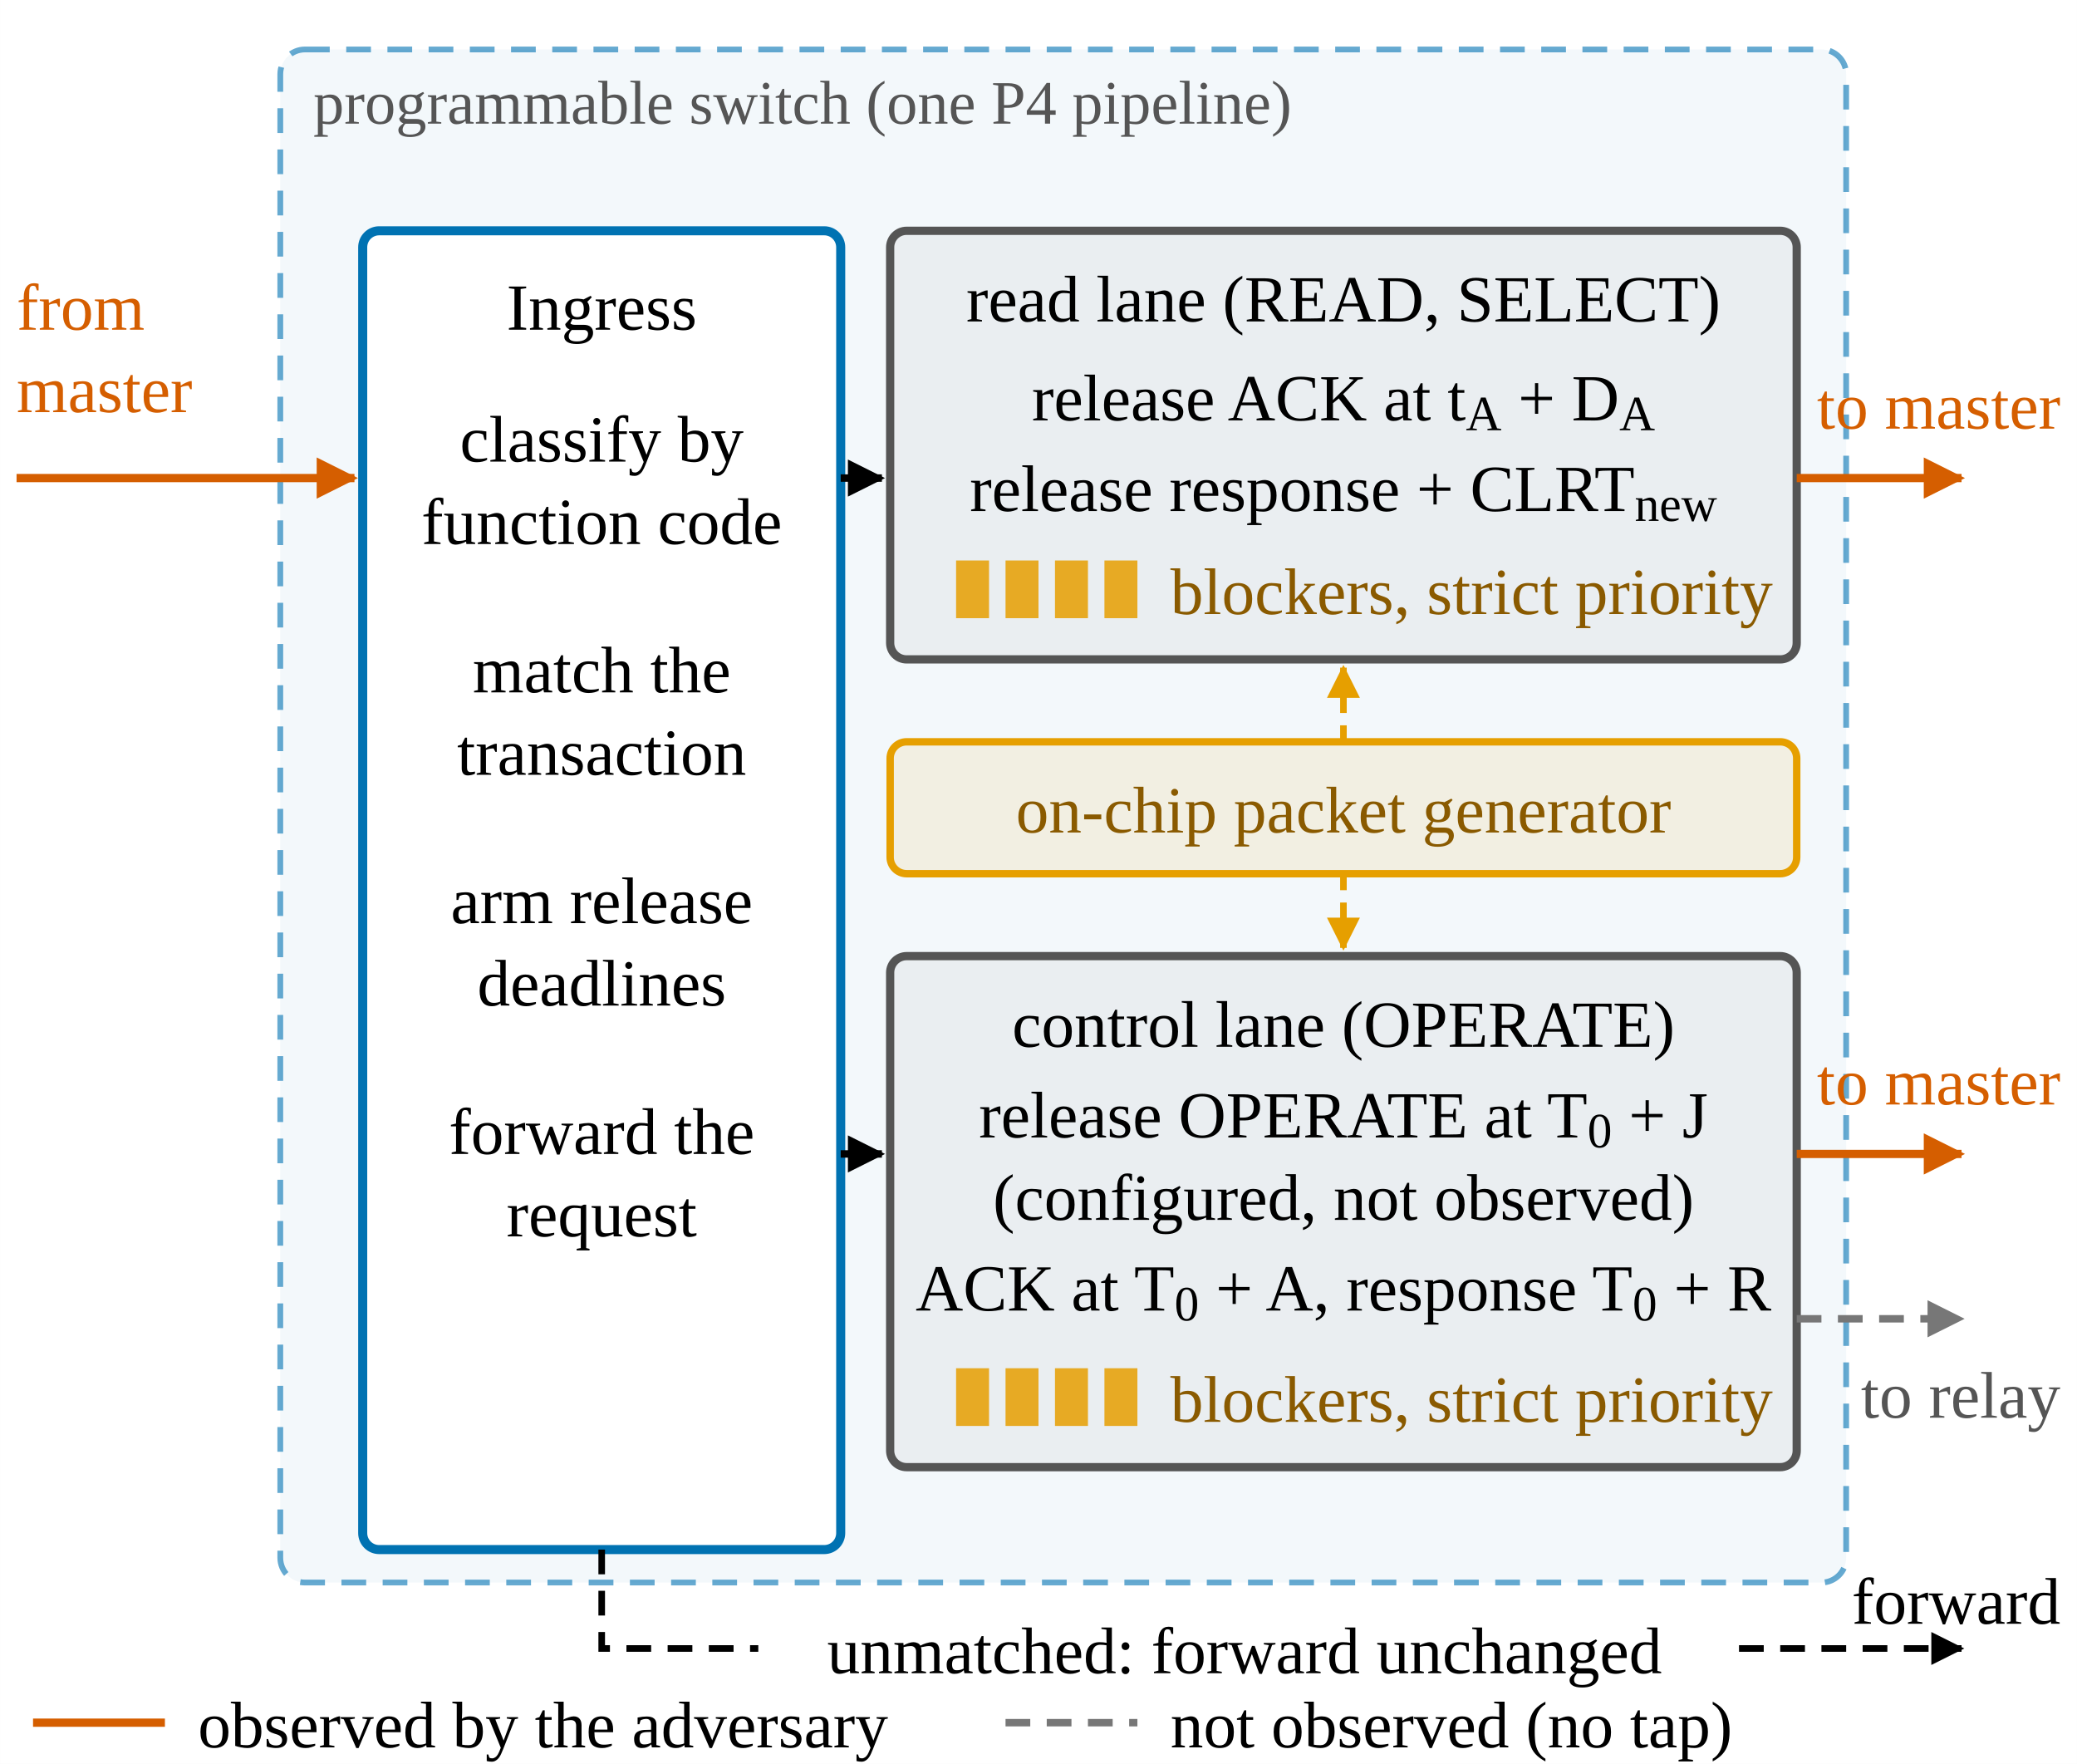
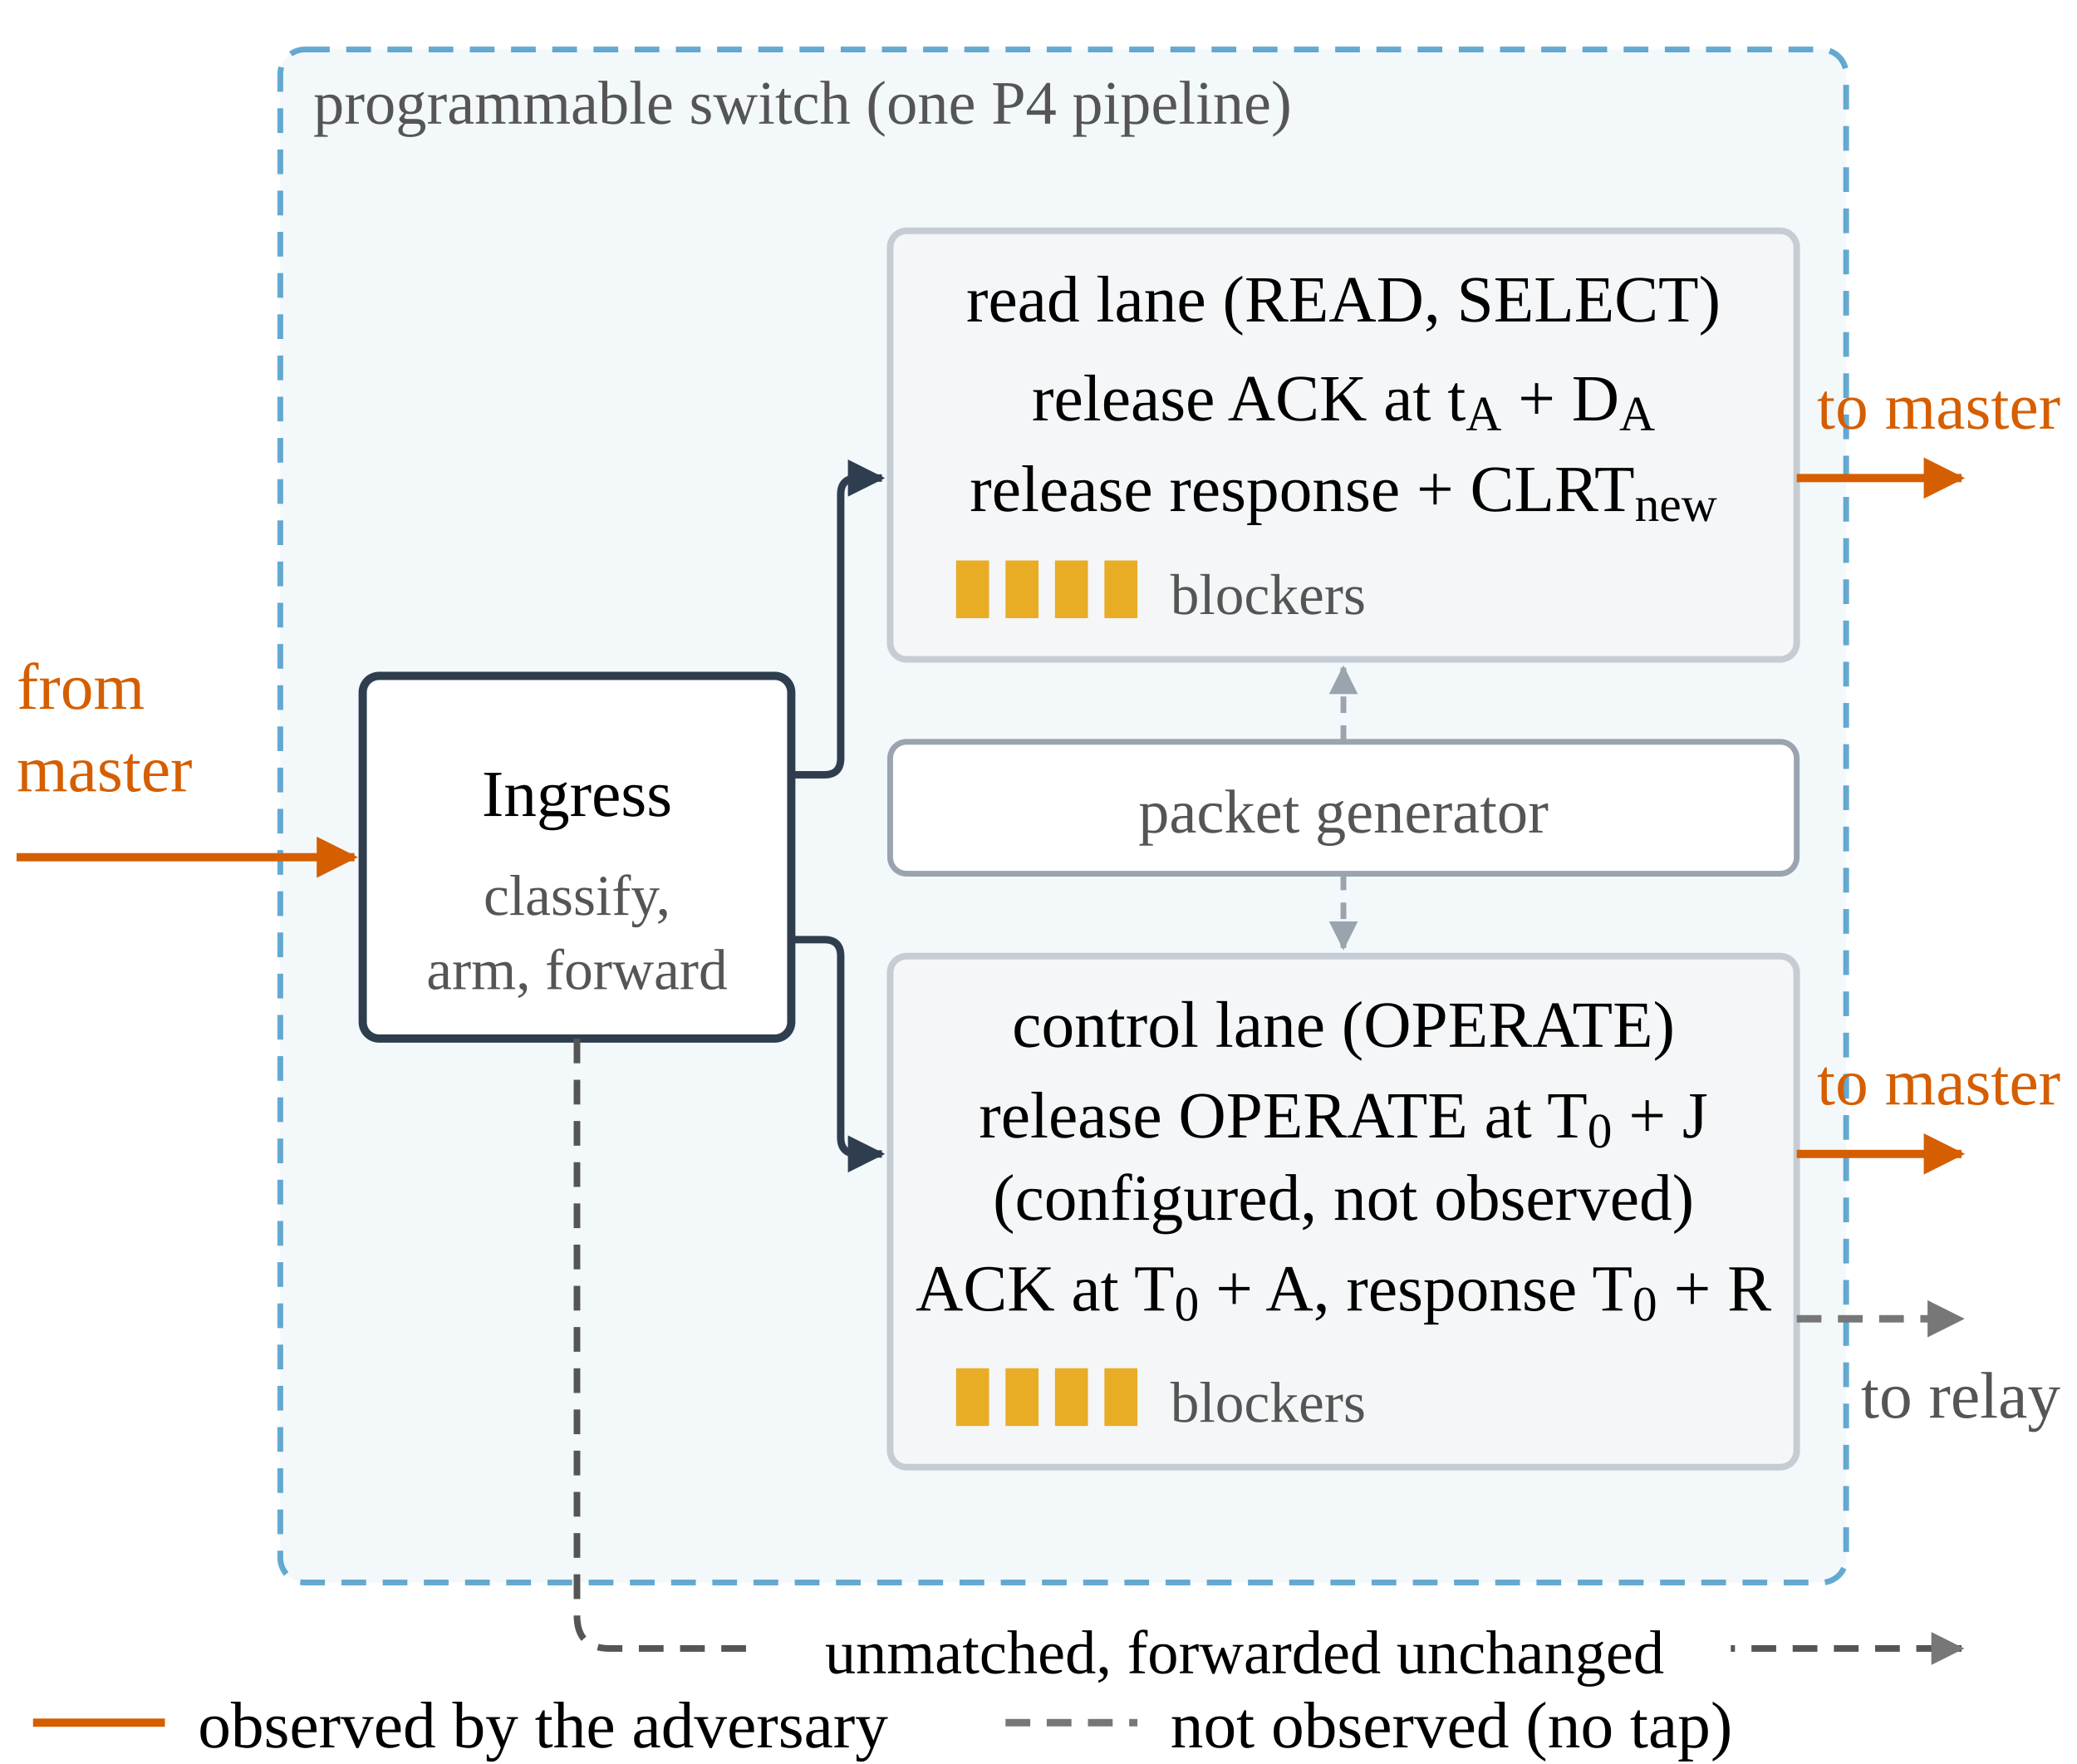
<svg xmlns="http://www.w3.org/2000/svg" viewBox="0 0 252 214" width="3.5in" height="2.972in" role="img" aria-labelledby="des-title des-desc">
  <defs>
    <marker id="dK" viewBox="0 0 6 6" refX="5.5" refY="3" markerWidth="5" markerHeight="5" orient="auto">
-       <path d="M0,0 L6,3 L0,6 z" fill="#000000" />
+       <path d="M0,0 L6,3 L0,6 z" fill="#2F3E4E" />
    </marker>
    <marker id="dR" viewBox="0 0 6 6" refX="5.5" refY="3" markerWidth="5" markerHeight="5" orient="auto">
      <path d="M0,0 L6,3 L0,6 z" fill="#D55E00" />
    </marker>
    <marker id="dK2" viewBox="0 0 6 6" refX="5.5" refY="3" markerWidth="5" markerHeight="5" orient="auto">
      <path d="M0,0 L6,3 L0,6 z" fill="#777777" />
    </marker>
-     <marker id="dO" viewBox="0 0 6 6" refX="5.5" refY="3" markerWidth="5" markerHeight="5" orient="auto">
-       <path d="M0,0 L6,3 L0,6 z" fill="#E69F00" />
+     <marker id="dG" viewBox="0 0 6 6" refX="5.5" refY="3" markerWidth="5" markerHeight="5" orient="auto">
+       <path d="M0,0 L6,3 L0,6 z" fill="#9AA4AE" />
    </marker>
  </defs>
  <rect width="252" height="214" fill="#ffffff" />
  <g font-family="Times New Roman, Times, serif" font-size="8" fill="#000000">
    <rect x="34" y="6" width="190" height="186" rx="3" fill="#0072B2" fill-opacity="0.05" stroke="#0072B2" stroke-opacity="0.6" stroke-width="0.7" stroke-dasharray="3,2" />
    <text x="38" y="15" font-size="7.5" fill="#555555">programmable switch (one P4 pipeline)</text>
-     <text x="2" y="40" fill="#D55E00">from</text>
-     <text x="2" y="50" fill="#D55E00">master</text>
-     <line x1="2" y1="58" x2="43" y2="58" stroke="#D55E00" stroke-width="1.0" marker-end="url(#dR)" />
-     <rect x="44" y="28" width="58" height="160" rx="2" fill="#ffffff" stroke="#0072B2" stroke-width="1.1" />
-     <text x="73" y="40" text-anchor="middle">Ingress</text>
-     <text x="73" y="56" text-anchor="middle">classify by</text>
-     <text x="73" y="66" text-anchor="middle">function code</text>
-     <text x="73" y="84" text-anchor="middle">match the</text>
-     <text x="73" y="94" text-anchor="middle">transaction</text>
-     <text x="73" y="112" text-anchor="middle">arm release</text>
-     <text x="73" y="122" text-anchor="middle">deadlines</text>
-     <text x="73" y="140" text-anchor="middle">forward the</text>
-     <text x="73" y="150" text-anchor="middle">request</text>
-     <line x1="102" y1="58" x2="107" y2="58" stroke="#000000" stroke-width="0.9" marker-end="url(#dK)" />
-     <line x1="102" y1="140" x2="107" y2="140" stroke="#000000" stroke-width="0.9" marker-end="url(#dK)" />
-     <rect x="108" y="28" width="110" height="52" rx="2" fill="#555555" fill-opacity="0.06" stroke="#555555" stroke-width="1.0" />
+     <text x="2" y="86" fill="#D55E00">from</text>
+     <text x="2" y="96" fill="#D55E00">master</text>
+     <line x1="2" y1="104" x2="43" y2="104" stroke="#D55E00" stroke-width="1.0" marker-end="url(#dR)" />
+     <rect x="44" y="82" width="52" height="44" rx="2" fill="#ffffff" stroke="#2F3E4E" stroke-width="1.0" />
+     <text x="70" y="99" text-anchor="middle">Ingress</text>
+     <text x="70" y="111" text-anchor="middle" font-size="7" fill="#555555">classify,</text>
+     <text x="70" y="120" text-anchor="middle" font-size="7" fill="#555555">arm, forward</text>
+     <path d="M 96 94 L 100 94 Q 102 94 102 92 L 102 60 Q 102 58 104 58 L 107 58" fill="none" stroke="#2F3E4E" stroke-width="0.9" marker-end="url(#dK)" />
+     <path d="M 96 114 L 100 114 Q 102 114 102 116 L 102 138 Q 102 140 104 140 L 107 140" fill="none" stroke="#2F3E4E" stroke-width="0.9" marker-end="url(#dK)" />
+     <rect x="108" y="28" width="110" height="52" rx="2" fill="#F4F6F8" stroke="#C5CCD3" stroke-width="0.8" />
    <text x="163" y="39" text-anchor="middle">read lane (READ, SELECT)</text>
    <text x="163" y="51" text-anchor="middle">release ACK at t<tspan font-size="6" baseline-shift="sub">A</tspan> + D<tspan font-size="6" baseline-shift="sub">A</tspan>
    </text>
    <text x="163" y="62" text-anchor="middle">release response + CLRT<tspan font-size="6" baseline-shift="sub">new</tspan>
    </text>
    <g fill="#E69F00" fill-opacity="0.85">
      <rect x="116" y="68" width="4" height="7" />
      <rect x="122" y="68" width="4" height="7" />
      <rect x="128" y="68" width="4" height="7" />
      <rect x="134" y="68" width="4" height="7" />
    </g>
-     <text x="142" y="74.5" fill="#8A5A00">blockers, strict priority</text>
-     <rect x="108" y="90" width="110" height="16" rx="2" fill="#E69F00" fill-opacity="0.10" stroke="#E69F00" stroke-width="0.9" />
-     <text x="163" y="101" text-anchor="middle" fill="#8A5A00">on-chip packet generator</text>
-     <line x1="163" y1="90" x2="163" y2="81" stroke="#E69F00" stroke-width="0.8" stroke-dasharray="2,1.5" marker-end="url(#dO)" />
-     <line x1="163" y1="106" x2="163" y2="115" stroke="#E69F00" stroke-width="0.8" stroke-dasharray="2,1.5" marker-end="url(#dO)" />
-     <rect x="108" y="116" width="110" height="62" rx="2" fill="#555555" fill-opacity="0.06" stroke="#555555" stroke-width="1.0" />
+     <text x="142" y="74.5" font-size="7" fill="#555555">blockers</text>
+     <rect x="108" y="90" width="110" height="16" rx="2" fill="#ffffff" stroke="#9AA4AE" stroke-width="0.7" />
+     <text x="163" y="101" text-anchor="middle" font-size="7.5" fill="#555555">packet generator</text>
+     <line x1="163" y1="90" x2="163" y2="81" stroke="#9AA4AE" stroke-width="0.7" stroke-dasharray="2,1.5" marker-end="url(#dG)" />
+     <line x1="163" y1="106" x2="163" y2="115" stroke="#9AA4AE" stroke-width="0.7" stroke-dasharray="2,1.5" marker-end="url(#dG)" />
+     <rect x="108" y="116" width="110" height="62" rx="2" fill="#F4F6F8" stroke="#C5CCD3" stroke-width="0.8" />
    <text x="163" y="127" text-anchor="middle">control lane (OPERATE)</text>
    <text x="163" y="138" text-anchor="middle">release OPERATE at T<tspan font-size="6" baseline-shift="sub">0</tspan> + J</text>
    <text x="163" y="148" text-anchor="middle">(configured, not observed)</text>
    <text x="163" y="159" text-anchor="middle">ACK at T<tspan font-size="6" baseline-shift="sub">0</tspan> + A, response T<tspan font-size="6" baseline-shift="sub">0</tspan> + R</text>
    <g fill="#E69F00" fill-opacity="0.85">
      <rect x="116" y="166" width="4" height="7" />
      <rect x="122" y="166" width="4" height="7" />
      <rect x="128" y="166" width="4" height="7" />
      <rect x="134" y="166" width="4" height="7" />
    </g>
-     <text x="142" y="172.5" fill="#8A5A00">blockers, strict priority</text>
+     <text x="142" y="172.5" font-size="7" fill="#555555">blockers</text>
    <line x1="218" y1="58" x2="238" y2="58" stroke="#D55E00" stroke-width="1.0" marker-end="url(#dR)" />
    <text x="250" y="52" text-anchor="end" fill="#D55E00">to master</text>
    <line x1="218" y1="140" x2="238" y2="140" stroke="#D55E00" stroke-width="1.0" marker-end="url(#dR)" />
    <text x="250" y="134" text-anchor="end" fill="#D55E00">to master</text>
    <line x1="218" y1="160" x2="238" y2="160" stroke="#777777" stroke-width="0.9" stroke-dasharray="3,2" marker-end="url(#dK2)" />
    <text x="250" y="172" text-anchor="end" fill="#555555">to relay</text>
-     <path d="M 73 188 L 73 200 L 238 200" fill="none" stroke="#000000" stroke-width="0.8" stroke-dasharray="3,2" marker-end="url(#dK)" />
+     <path d="M 70 126 L 70 196 Q 70 200 74 200 L 238 200" fill="none" stroke="#555555" stroke-width="0.8" stroke-dasharray="3,2" marker-end="url(#dK2)" />
    <rect x="92" y="194" width="118" height="12" fill="#ffffff" />
-     <text x="151" y="203" text-anchor="middle">unmatched: forward unchanged</text>
-     <text x="250" y="197" text-anchor="end">forward</text>
+     <text x="151" y="203" text-anchor="middle" font-size="7.5">unmatched, forwarded unchanged</text>
    <line x1="4" y1="209" x2="20" y2="209" stroke="#D55E00" stroke-width="1.0" />
    <text x="24" y="212">observed by the adversary</text>
    <line x1="122" y1="209" x2="138" y2="209" stroke="#777777" stroke-width="0.9" stroke-dasharray="3,2" />
    <text x="142" y="212">not observed (no tap)</text>
  </g>
</svg>
